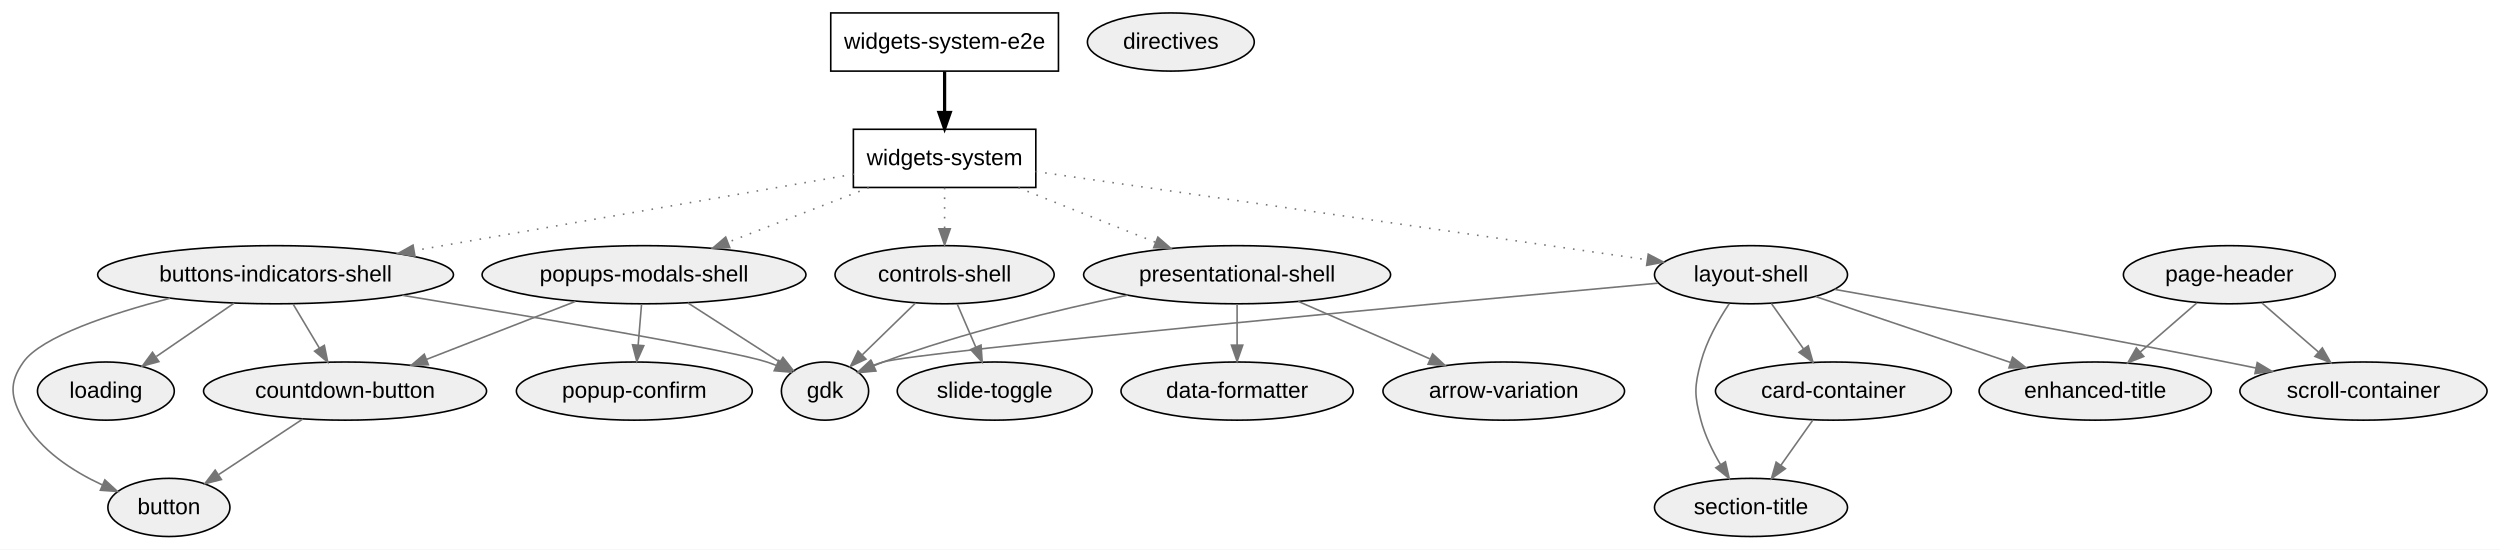
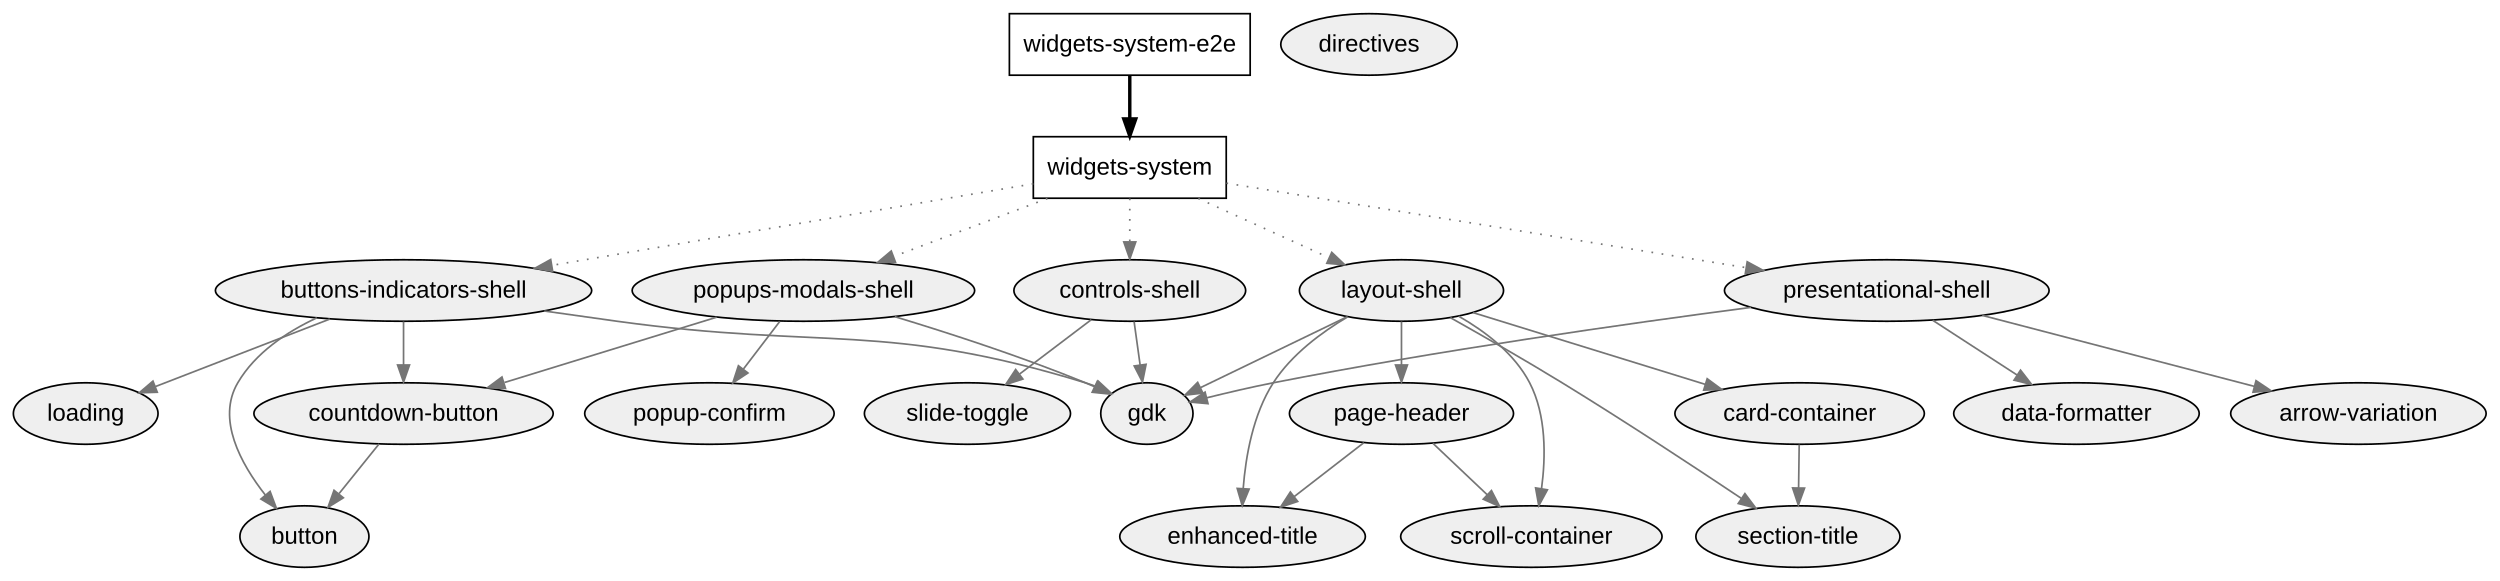
- <svg xmlns="http://www.w3.org/2000/svg" width="1547pt" height="340pt" viewBox="0.00 0.00 1547.00 339.98">
+ <svg xmlns="http://www.w3.org/2000/svg" width="1463pt" height="340pt" viewBox="0.00 0.00 1463.02 339.98">
  <g id="graph0" class="graph" transform="scale(1 1) rotate(0) translate(7.992 331.992)">
-     <polygon fill="#ffffff" stroke="transparent" points="-7.992,7.992 -7.992,-331.992 1539.004,-331.992 1539.004,7.992 -7.992,7.992" />
+     <polygon fill="#ffffff" stroke="transparent" points="-7.992,7.992 -7.992,-331.992 1455.03,-331.992 1455.03,7.992 -7.992,7.992" />
    <g id="node1" class="node">
-       <ellipse fill="#efefef" stroke="#000000" cx="922.524" cy="-90" rx="74.75" ry="18" />
-       <text text-anchor="middle" x="922.524" y="-85.8" font-family="Arial" font-size="14.00" fill="#000000">arrow-variation</text>
+       <ellipse fill="#efefef" stroke="#000000" cx="1372.164" cy="-90" rx="74.75" ry="18" />
+       <text text-anchor="middle" x="1372.164" y="-85.8" font-family="Arial" font-size="14.00" fill="#000000">arrow-variation</text>
    </g>
    <g id="node2" class="node">
-       <ellipse fill="#efefef" stroke="#000000" cx="96.524" cy="-18" rx="37.754" ry="18" />
-       <text text-anchor="middle" x="96.524" y="-13.8" font-family="Arial" font-size="14.00" fill="#000000">button</text>
+       <ellipse fill="#efefef" stroke="#000000" cx="170.164" cy="-18" rx="37.754" ry="18" />
+       <text text-anchor="middle" x="170.164" y="-13.8" font-family="Arial" font-size="14.00" fill="#000000">button</text>
    </g>
    <g id="node3" class="node">
-       <ellipse fill="#efefef" stroke="#000000" cx="162.524" cy="-162" rx="110.101" ry="18" />
-       <text text-anchor="middle" x="162.524" y="-157.8" font-family="Arial" font-size="14.00" fill="#000000">buttons-indicators-shell</text>
+       <ellipse fill="#efefef" stroke="#000000" cx="228.164" cy="-162" rx="110.101" ry="18" />
+       <text text-anchor="middle" x="228.164" y="-157.8" font-family="Arial" font-size="14.00" fill="#000000">buttons-indicators-shell</text>
    </g>
    <g id="edge2" class="edge">
-       <path fill="none" stroke="#757575" d="M97.171,-147.444C59.567,-137.599 17.62,-123.584 6.524,-108 -2.757,-94.967 -1.359,-85.923 6.524,-72 17.074,-53.366 36.903,-40.461 55.269,-31.951" />
-       <polygon fill="#757575" stroke="#757575" points="56.885,-35.066 64.683,-27.895 54.115,-28.638 56.885,-35.066" />
+       <path fill="none" stroke="#757575" d="M177.436,-146.011C159.58,-137.666 141.419,-125.447 131.164,-108 118.686,-86.772 132.747,-60.81 147.348,-42.235" />
+       <polygon fill="#757575" stroke="#757575" points="150.069,-44.437 153.781,-34.514 144.691,-39.956 150.069,-44.437" />
    </g>
    <g id="node4" class="node">
-       <ellipse fill="#efefef" stroke="#000000" cx="502.524" cy="-90" rx="27" ry="18" />
-       <text text-anchor="middle" x="502.524" y="-85.8" font-family="Arial" font-size="14.00" fill="#000000">gdk</text>
+       <ellipse fill="#efefef" stroke="#000000" cx="663.164" cy="-90" rx="27" ry="18" />
+       <text text-anchor="middle" x="663.164" y="-85.8" font-family="Arial" font-size="14.00" fill="#000000">gdk</text>
    </g>
    <g id="edge1" class="edge">
-       <path fill="none" stroke="#757575" d="M240.994,-149.263C323.852,-135.622 445.406,-114.992 466.524,-108 468.414,-107.374 470.33,-106.664 472.242,-105.897" />
-       <polygon fill="#757575" stroke="#757575" points="473.929,-108.977 481.636,-101.707 471.077,-102.585 473.929,-108.977" />
+       <path fill="none" stroke="#757575" d="M310.51,-149.994C324.73,-147.964 339.371,-145.899 353.164,-144 474.84,-127.247 509.722,-143.962 627.164,-108 629.068,-107.417 630.994,-106.741 632.914,-105.999" />
+       <polygon fill="#757575" stroke="#757575" points="634.573,-109.094 642.33,-101.876 631.765,-102.681 634.573,-109.094" />
    </g>
    <g id="node5" class="node">
-       <ellipse fill="#efefef" stroke="#000000" cx="205.524" cy="-90" rx="87.571" ry="18" />
-       <text text-anchor="middle" x="205.524" y="-85.8" font-family="Arial" font-size="14.00" fill="#000000">countdown-button</text>
+       <ellipse fill="#efefef" stroke="#000000" cx="228.164" cy="-90" rx="87.571" ry="18" />
+       <text text-anchor="middle" x="228.164" y="-85.8" font-family="Arial" font-size="14.00" fill="#000000">countdown-button</text>
    </g>
    <g id="edge3" class="edge">
-       <path fill="none" stroke="#757575" d="M173.375,-143.831C178.301,-135.583 184.225,-125.663 189.638,-116.599" />
-       <polygon fill="#757575" stroke="#757575" points="192.703,-118.293 194.826,-107.913 186.693,-114.704 192.703,-118.293" />
+       <path fill="none" stroke="#757575" d="M228.164,-143.831C228.164,-136.131 228.164,-126.974 228.164,-118.417" />
+       <polygon fill="#757575" stroke="#757575" points="231.664,-118.413 228.164,-108.413 224.664,-118.413 231.664,-118.413" />
    </g>
    <g id="node6" class="node">
-       <ellipse fill="#efefef" stroke="#000000" cx="57.524" cy="-90" rx="42.328" ry="18" />
-       <text text-anchor="middle" x="57.524" y="-85.8" font-family="Arial" font-size="14.00" fill="#000000">loading</text>
+       <ellipse fill="#efefef" stroke="#000000" cx="42.164" cy="-90" rx="42.328" ry="18" />
+       <text text-anchor="middle" x="42.164" y="-85.8" font-family="Arial" font-size="14.00" fill="#000000">loading</text>
    </g>
    <g id="edge4" class="edge">
-       <path fill="none" stroke="#757575" d="M136.838,-144.387C122.323,-134.434 104.069,-121.917 88.734,-111.401" />
-       <polygon fill="#757575" stroke="#757575" points="90.319,-108.244 80.092,-105.475 86.36,-114.017 90.319,-108.244" />
+       <path fill="none" stroke="#757575" d="M185.024,-145.301C154.23,-133.381 113.081,-117.452 82.856,-105.752" />
+       <polygon fill="#757575" stroke="#757575" points="84.043,-102.458 73.453,-102.112 81.516,-108.986 84.043,-102.458" />
    </g>
    <g id="edge8" class="edge">
-       <path fill="none" stroke="#757575" d="M179.416,-72.754C163.792,-62.434 143.85,-49.261 127.441,-38.422" />
-       <polygon fill="#757575" stroke="#757575" points="129.012,-35.265 118.739,-32.674 125.153,-41.106 129.012,-35.265" />
+       <path fill="none" stroke="#757575" d="M213.827,-72.202C206.769,-63.442 198.14,-52.729 190.422,-43.148" />
+       <polygon fill="#757575" stroke="#757575" points="192.935,-40.689 183.936,-35.097 187.484,-45.081 192.935,-40.689" />
    </g>
    <g id="node7" class="node">
-       <ellipse fill="#efefef" stroke="#000000" cx="1126.524" cy="-90" rx="72.986" ry="18" />
-       <text text-anchor="middle" x="1126.524" y="-85.8" font-family="Arial" font-size="14.00" fill="#000000">card-container</text>
+       <ellipse fill="#efefef" stroke="#000000" cx="1045.164" cy="-90" rx="72.986" ry="18" />
+       <text text-anchor="middle" x="1045.164" y="-85.8" font-family="Arial" font-size="14.00" fill="#000000">card-container</text>
    </g>
    <g id="node8" class="node">
-       <ellipse fill="#efefef" stroke="#000000" cx="1075.524" cy="-18" rx="59.722" ry="18" />
-       <text text-anchor="middle" x="1075.524" y="-13.8" font-family="Arial" font-size="14.00" fill="#000000">section-title</text>
+       <ellipse fill="#efefef" stroke="#000000" cx="1044.164" cy="-18" rx="59.722" ry="18" />
+       <text text-anchor="middle" x="1044.164" y="-13.8" font-family="Arial" font-size="14.00" fill="#000000">section-title</text>
    </g>
    <g id="edge5" class="edge">
-       <path fill="none" stroke="#757575" d="M1113.917,-72.202C1107.91,-63.721 1100.607,-53.411 1093.99,-44.07" />
-       <polygon fill="#757575" stroke="#757575" points="1096.799,-41.98 1088.162,-35.843 1091.086,-46.026 1096.799,-41.98" />
+       <path fill="none" stroke="#757575" d="M1044.911,-71.831C1044.804,-64.131 1044.677,-54.974 1044.558,-46.417" />
+       <polygon fill="#757575" stroke="#757575" points="1048.058,-46.364 1044.419,-36.413 1041.059,-46.461 1048.058,-46.364" />
    </g>
    <g id="node9" class="node">
-       <ellipse fill="#efefef" stroke="#000000" cx="576.524" cy="-162" rx="67.811" ry="18" />
-       <text text-anchor="middle" x="576.524" y="-157.8" font-family="Arial" font-size="14.00" fill="#000000">controls-shell</text>
+       <ellipse fill="#efefef" stroke="#000000" cx="653.164" cy="-162" rx="67.811" ry="18" />
+       <text text-anchor="middle" x="653.164" y="-157.8" font-family="Arial" font-size="14.00" fill="#000000">controls-shell</text>
    </g>
    <g id="edge6" class="edge">
-       <path fill="none" stroke="#757575" d="M558.61,-144.571C548.697,-134.926 536.267,-122.832 525.63,-112.482" />
-       <polygon fill="#757575" stroke="#757575" points="527.871,-109.778 518.263,-105.313 522.989,-114.796 527.871,-109.778" />
+       <path fill="none" stroke="#757575" d="M655.687,-143.831C656.757,-136.131 658.028,-126.974 659.217,-118.417" />
+       <polygon fill="#757575" stroke="#757575" points="662.697,-118.8 660.606,-108.413 655.764,-117.837 662.697,-118.8" />
    </g>
    <g id="node10" class="node">
-       <ellipse fill="#efefef" stroke="#000000" cx="607.524" cy="-90" rx="60.304" ry="18" />
-       <text text-anchor="middle" x="607.524" y="-85.8" font-family="Arial" font-size="14.00" fill="#000000">slide-toggle</text>
+       <ellipse fill="#efefef" stroke="#000000" cx="558.164" cy="-90" rx="60.304" ry="18" />
+       <text text-anchor="middle" x="558.164" y="-85.8" font-family="Arial" font-size="14.00" fill="#000000">slide-toggle</text>
    </g>
    <g id="edge7" class="edge">
-       <path fill="none" stroke="#757575" d="M584.346,-143.831C587.824,-135.755 591.991,-126.076 595.827,-117.167" />
-       <polygon fill="#757575" stroke="#757575" points="599.071,-118.482 599.811,-107.913 592.642,-115.714 599.071,-118.482" />
+       <path fill="none" stroke="#757575" d="M630.65,-144.937C618.109,-135.432 602.32,-123.466 588.681,-113.129" />
+       <polygon fill="#757575" stroke="#757575" points="590.6,-110.191 580.516,-106.941 586.371,-115.77 590.6,-110.191" />
    </g>
    <g id="node11" class="node">
-       <ellipse fill="#efefef" stroke="#000000" cx="757.524" cy="-90" rx="71.838" ry="18" />
-       <text text-anchor="middle" x="757.524" y="-85.8" font-family="Arial" font-size="14.00" fill="#000000">data-formatter</text>
+       <ellipse fill="#efefef" stroke="#000000" cx="1207.164" cy="-90" rx="71.838" ry="18" />
+       <text text-anchor="middle" x="1207.164" y="-85.8" font-family="Arial" font-size="14.00" fill="#000000">data-formatter</text>
    </g>
    <g id="node12" class="node">
-       <ellipse fill="#efefef" stroke="#000000" cx="716.524" cy="-306" rx="51.623" ry="18" />
-       <text text-anchor="middle" x="716.524" y="-301.8" font-family="Arial" font-size="14.00" fill="#000000">directives</text>
+       <ellipse fill="#efefef" stroke="#000000" cx="793.164" cy="-306" rx="51.623" ry="18" />
+       <text text-anchor="middle" x="793.164" y="-301.8" font-family="Arial" font-size="14.00" fill="#000000">directives</text>
    </g>
    <g id="node13" class="node">
-       <ellipse fill="#efefef" stroke="#000000" cx="1288.524" cy="-90" rx="71.859" ry="18" />
-       <text text-anchor="middle" x="1288.524" y="-85.8" font-family="Arial" font-size="14.00" fill="#000000">enhanced-title</text>
+       <ellipse fill="#efefef" stroke="#000000" cx="719.164" cy="-18" rx="71.859" ry="18" />
+       <text text-anchor="middle" x="719.164" y="-13.8" font-family="Arial" font-size="14.00" fill="#000000">enhanced-title</text>
    </g>
    <g id="node14" class="node">
-       <ellipse fill="#efefef" stroke="#000000" cx="1075.524" cy="-162" rx="59.724" ry="18" />
-       <text text-anchor="middle" x="1075.524" y="-157.8" font-family="Arial" font-size="14.00" fill="#000000">layout-shell</text>
+       <ellipse fill="#efefef" stroke="#000000" cx="812.164" cy="-162" rx="59.724" ry="18" />
+       <text text-anchor="middle" x="812.164" y="-157.8" font-family="Arial" font-size="14.00" fill="#000000">layout-shell</text>
    </g>
    <g id="edge9" class="edge">
-       <path fill="none" stroke="#757575" d="M1017.952,-156.775C884.05,-144.546 561.305,-114.599 538.524,-108 536.397,-107.384 534.245,-106.645 532.107,-105.822" />
-       <polygon fill="#757575" stroke="#757575" points="533.505,-102.614 522.941,-101.806 530.696,-109.025 533.505,-102.614" />
+       <path fill="none" stroke="#757575" d="M780.199,-146.554C754.875,-134.317 719.688,-117.314 694.522,-105.153" />
+       <polygon fill="#757575" stroke="#757575" points="695.936,-101.949 685.409,-100.749 692.89,-108.252 695.936,-101.949" />
    </g>
    <g id="edge10" class="edge">
-       <path fill="none" stroke="#757575" d="M1088.13,-144.202C1094.138,-135.721 1101.441,-125.412 1108.058,-116.07" />
-       <polygon fill="#757575" stroke="#757575" points="1110.961,-118.026 1113.885,-107.843 1105.249,-113.98 1110.961,-118.026" />
+       <path fill="none" stroke="#757575" d="M854.089,-149.045C892.054,-137.313 948.249,-119.948 989.878,-107.084" />
+       <polygon fill="#757575" stroke="#757575" points="991.071,-110.379 999.592,-104.082 989.005,-103.691 991.071,-110.379" />
    </g>
    <g id="edge13" class="edge">
-       <path fill="none" stroke="#757575" d="M1062.052,-144.065C1055.358,-134.026 1047.977,-120.952 1044.524,-108 1040.402,-92.54 1040.402,-87.46 1044.524,-72 1047.06,-62.488 1051.714,-52.911 1056.659,-44.518" />
-       <polygon fill="#757575" stroke="#757575" points="1059.695,-46.264 1062.052,-35.935 1053.768,-42.54 1059.695,-46.264" />
+       <path fill="none" stroke="#757575" d="M840.792,-146.108C859.543,-135.564 884.499,-121.273 906.164,-108 942.477,-85.753 983.229,-58.941 1010.975,-40.399" />
+       <polygon fill="#757575" stroke="#757575" points="1013.143,-43.159 1019.504,-34.686 1009.247,-37.343 1013.143,-43.159" />
    </g>
    <g id="edge11" class="edge">
-       <path fill="none" stroke="#757575" d="M1115.587,-148.457C1149.66,-136.94 1198.837,-120.317 1236.047,-107.739" />
-       <polygon fill="#757575" stroke="#757575" points="1237.364,-110.988 1245.716,-104.47 1235.122,-104.357 1237.364,-110.988" />
+       <path fill="none" stroke="#757575" d="M780.74,-146.631C765.291,-137.493 747.761,-124.458 737.164,-108 725.282,-89.547 720.975,-64.898 719.532,-46.062" />
+       <polygon fill="#757575" stroke="#757575" points="723.023,-45.799 718.985,-36.003 716.033,-46.178 723.023,-45.799" />
    </g>
    <g id="node15" class="node">
-       <ellipse fill="#efefef" stroke="#000000" cx="1454.524" cy="-90" rx="76.477" ry="18" />
-       <text text-anchor="middle" x="1454.524" y="-85.8" font-family="Arial" font-size="14.00" fill="#000000">scroll-container</text>
+       <ellipse fill="#efefef" stroke="#000000" cx="888.164" cy="-18" rx="76.477" ry="18" />
+       <text text-anchor="middle" x="888.164" y="-13.8" font-family="Arial" font-size="14.00" fill="#000000">scroll-container</text>
    </g>
    <g id="edge12" class="edge">
-       <path fill="none" stroke="#757575" d="M1127.385,-152.912C1186.187,-142.506 1284.885,-124.731 1369.524,-108 1375.545,-106.81 1381.799,-105.543 1388.06,-104.255" />
-       <polygon fill="#757575" stroke="#757575" points="1388.792,-107.677 1397.872,-102.219 1387.37,-100.823 1388.792,-107.677" />
+       <path fill="none" stroke="#757575" d="M845.662,-146.94C861.257,-138.02 878.291,-125.087 887.164,-108 897.022,-89.016 896.623,-64.599 894.117,-45.989" />
+       <polygon fill="#757575" stroke="#757575" points="897.562,-45.367 892.511,-36.053 890.652,-46.484 897.562,-45.367" />
    </g>
    <g id="node16" class="node">
-       <ellipse fill="#efefef" stroke="#000000" cx="1371.524" cy="-162" rx="65.562" ry="18" />
-       <text text-anchor="middle" x="1371.524" y="-157.8" font-family="Arial" font-size="14.00" fill="#000000">page-header</text>
+       <ellipse fill="#efefef" stroke="#000000" cx="812.164" cy="-90" rx="65.562" ry="18" />
+       <text text-anchor="middle" x="812.164" y="-85.8" font-family="Arial" font-size="14.00" fill="#000000">page-header</text>
    </g>
    <g id="edge14" class="edge">
-       <path fill="none" stroke="#757575" d="M1351.432,-144.571C1340.907,-135.441 1327.852,-124.116 1316.368,-114.154" />
-       <polygon fill="#757575" stroke="#757575" points="1318.566,-111.427 1308.718,-107.518 1313.979,-116.715 1318.566,-111.427" />
+       <path fill="none" stroke="#757575" d="M812.164,-143.831C812.164,-136.131 812.164,-126.974 812.164,-118.417" />
+       <polygon fill="#757575" stroke="#757575" points="815.664,-118.413 812.164,-108.413 808.664,-118.413 815.664,-118.413" />
    </g>
    <g id="edge15" class="edge">
-       <path fill="none" stroke="#757575" d="M1391.616,-144.571C1402.141,-135.441 1415.195,-124.116 1426.68,-114.154" />
-       <polygon fill="#757575" stroke="#757575" points="1429.069,-116.715 1434.329,-107.518 1424.482,-111.427 1429.069,-116.715" />
+       <path fill="none" stroke="#757575" d="M790.124,-72.937C777.936,-63.501 762.614,-51.639 749.33,-41.354" />
+       <polygon fill="#757575" stroke="#757575" points="751.417,-38.544 741.367,-35.19 747.132,-44.079 751.417,-38.544" />
+     </g>
+     <g id="edge16" class="edge">
+       <path fill="none" stroke="#757575" d="M830.561,-72.571C840.106,-63.529 851.923,-52.334 862.364,-42.442" />
+       <polygon fill="#757575" stroke="#757575" points="864.82,-44.937 869.672,-35.518 860.006,-39.855 864.82,-44.937" />
    </g>
    <g id="node17" class="node">
-       <ellipse fill="#efefef" stroke="#000000" cx="384.524" cy="-90" rx="72.986" ry="18" />
-       <text text-anchor="middle" x="384.524" y="-85.8" font-family="Arial" font-size="14.00" fill="#000000">popup-confirm</text>
+       <ellipse fill="#efefef" stroke="#000000" cx="407.164" cy="-90" rx="72.986" ry="18" />
+       <text text-anchor="middle" x="407.164" y="-85.8" font-family="Arial" font-size="14.00" fill="#000000">popup-confirm</text>
    </g>
    <g id="node18" class="node">
-       <ellipse fill="#efefef" stroke="#000000" cx="390.524" cy="-162" rx="100.213" ry="18" />
-       <text text-anchor="middle" x="390.524" y="-157.8" font-family="Arial" font-size="14.00" fill="#000000">popups-modals-shell</text>
-     </g>
-     <g id="edge16" class="edge">
-       <path fill="none" stroke="#757575" d="M417.636,-144.571C434.836,-133.513 457.044,-119.237 474.43,-108.06" />
-       <polygon fill="#757575" stroke="#757575" points="476.512,-110.883 483.031,-102.531 472.726,-104.995 476.512,-110.883" />
+       <ellipse fill="#efefef" stroke="#000000" cx="462.164" cy="-162" rx="100.213" ry="18" />
+       <text text-anchor="middle" x="462.164" y="-157.8" font-family="Arial" font-size="14.00" fill="#000000">popups-modals-shell</text>
    </g>
    <g id="edge17" class="edge">
-       <path fill="none" stroke="#757575" d="M348.081,-145.482C320.67,-134.814 284.867,-120.88 255.999,-109.644" />
-       <polygon fill="#757575" stroke="#757575" points="257.086,-106.312 246.497,-105.946 254.547,-112.835 257.086,-106.312" />
+       <path fill="none" stroke="#757575" d="M515.643,-146.685C548.293,-136.799 590.644,-123.01 627.164,-108 628.957,-107.263 630.785,-106.474 632.618,-105.653" />
+       <polygon fill="#757575" stroke="#757575" points="634.145,-108.803 641.701,-101.377 631.163,-102.47 634.145,-108.803" />
    </g>
    <g id="edge18" class="edge">
-       <path fill="none" stroke="#757575" d="M389.01,-143.831C388.368,-136.131 387.605,-126.974 386.892,-118.417" />
-       <polygon fill="#757575" stroke="#757575" points="390.377,-118.088 386.058,-108.413 383.401,-118.669 390.377,-118.088" />
+       <path fill="none" stroke="#757575" d="M411.389,-146.377C374.866,-135.139 325.504,-119.951 287.217,-108.17" />
+       <polygon fill="#757575" stroke="#757575" points="287.823,-104.695 277.236,-105.099 285.764,-111.385 287.823,-104.695" />
+     </g>
+     <g id="edge19" class="edge">
+       <path fill="none" stroke="#757575" d="M448.285,-143.831C441.853,-135.411 434.09,-125.249 427.051,-116.034" />
+       <polygon fill="#757575" stroke="#757575" points="429.699,-113.736 420.848,-107.913 424.137,-117.985 429.699,-113.736" />
    </g>
    <g id="node19" class="node">
-       <ellipse fill="#efefef" stroke="#000000" cx="757.524" cy="-162" rx="94.99" ry="18" />
-       <text text-anchor="middle" x="757.524" y="-157.8" font-family="Arial" font-size="14.00" fill="#000000">presentational-shell</text>
+       <ellipse fill="#efefef" stroke="#000000" cx="1096.164" cy="-162" rx="94.99" ry="18" />
+       <text text-anchor="middle" x="1096.164" y="-157.8" font-family="Arial" font-size="14.00" fill="#000000">presentational-shell</text>
+     </g>
+     <g id="edge21" class="edge">
+       <path fill="none" stroke="#757575" d="M1152.016,-147.43C1198.192,-135.384 1263.66,-118.305 1311.191,-105.906" />
+       <polygon fill="#757575" stroke="#757575" points="1312.256,-109.245 1321.048,-103.335 1310.489,-102.472 1312.256,-109.245" />
    </g>
    <g id="edge20" class="edge">
-       <path fill="none" stroke="#757575" d="M795.378,-145.482C819.591,-134.916 851.146,-121.147 876.763,-109.969" />
-       <polygon fill="#757575" stroke="#757575" points="878.496,-113.031 886.262,-105.823 875.697,-106.615 878.496,-113.031" />
-     </g>
-     <g id="edge19" class="edge">
-       <path fill="none" stroke="#757575" d="M689.759,-149.35C645.893,-140.176 587.951,-126.194 538.524,-108 536.655,-107.312 534.756,-106.554 532.857,-105.751" />
-       <polygon fill="#757575" stroke="#757575" points="534.047,-102.446 523.497,-101.462 531.13,-108.809 534.047,-102.446" />
-     </g>
-     <g id="edge21" class="edge">
-       <path fill="none" stroke="#757575" d="M757.524,-143.831C757.524,-136.131 757.524,-126.974 757.524,-118.417" />
-       <polygon fill="#757575" stroke="#757575" points="761.024,-118.413 757.524,-108.413 754.024,-118.413 761.024,-118.413" />
+       <path fill="none" stroke="#757575" d="M1016.673,-152.116C943.692,-142.551 832.715,-126.769 737.164,-108 724.393,-105.491 710.501,-102.251 698.24,-99.212" />
+       <polygon fill="#757575" stroke="#757575" points="698.937,-95.778 688.384,-96.727 697.225,-102.565 698.937,-95.778" />
+     </g>
+     <g id="edge22" class="edge">
+       <path fill="none" stroke="#757575" d="M1123.034,-144.571C1137.867,-134.949 1156.458,-122.89 1172.388,-112.557" />
+       <polygon fill="#757575" stroke="#757575" points="1174.439,-115.399 1180.924,-107.02 1170.63,-109.526 1174.439,-115.399" />
    </g>
    <g id="node20" class="node">
-       <polygon fill="none" stroke="#000000" points="632.971,-252 520.077,-252 520.077,-216 632.971,-216 632.971,-252" />
-       <text text-anchor="middle" x="576.524" y="-229.8" font-family="Arial" font-size="14.00" fill="#000000">widgets-system</text>
-     </g>
-     <g id="edge22" class="edge">
-       <path fill="none" stroke="#757575" stroke-dasharray="1,5" d="M520.259,-224.215C450.293,-212.047 330.149,-191.152 248.586,-176.967" />
-       <polygon fill="#757575" stroke="#757575" points="248.791,-173.451 238.339,-175.185 247.592,-180.347 248.791,-173.451" />
+       <polygon fill="none" stroke="#000000" points="709.611,-252 596.717,-252 596.717,-216 709.611,-216 709.611,-252" />
+       <text text-anchor="middle" x="653.164" y="-229.8" font-family="Arial" font-size="14.00" fill="#000000">widgets-system</text>
    </g>
    <g id="edge23" class="edge">
-       <path fill="none" stroke="#757575" stroke-dasharray="1,5" d="M576.524,-215.831C576.524,-208.131 576.524,-198.974 576.524,-190.417" />
-       <polygon fill="#757575" stroke="#757575" points="580.024,-190.413 576.524,-180.413 573.024,-190.413 580.024,-190.413" />
+       <path fill="none" stroke="#757575" stroke-dasharray="1,5" d="M596.727,-224.439C524.691,-212.235 399.327,-190.997 315.063,-176.722" />
+       <polygon fill="#757575" stroke="#757575" points="315.441,-173.236 304.997,-175.017 314.272,-180.138 315.441,-173.236" />
    </g>
    <g id="edge24" class="edge">
-       <path fill="none" stroke="#757575" stroke-dasharray="1,5" d="M632.795,-225.881C726.218,-212.401 912.772,-185.483 1011.239,-171.276" />
-       <polygon fill="#757575" stroke="#757575" points="1011.956,-174.708 1021.354,-169.816 1010.956,-167.78 1011.956,-174.708" />
+       <path fill="none" stroke="#757575" stroke-dasharray="1,5" d="M653.164,-215.831C653.164,-208.131 653.164,-198.974 653.164,-190.417" />
+       <polygon fill="#757575" stroke="#757575" points="656.664,-190.413 653.164,-180.413 649.664,-190.413 656.664,-190.413" />
    </g>
    <g id="edge25" class="edge">
-       <path fill="none" stroke="#757575" stroke-dasharray="1,5" d="M529.588,-215.831C503.018,-205.546 469.737,-192.663 442.395,-182.079" />
-       <polygon fill="#757575" stroke="#757575" points="443.581,-178.785 432.992,-178.439 441.054,-185.313 443.581,-178.785" />
+       <path fill="none" stroke="#757575" stroke-dasharray="1,5" d="M693.286,-215.831C716.676,-205.24 746.151,-191.893 769.899,-181.139" />
+       <polygon fill="#757575" stroke="#757575" points="771.36,-184.319 779.026,-177.006 768.472,-177.943 771.36,-184.319" />
    </g>
    <g id="edge26" class="edge">
-       <path fill="none" stroke="#757575" stroke-dasharray="1,5" d="M622.198,-215.831C648.034,-205.554 680.391,-192.683 706.987,-182.103" />
-       <polygon fill="#757575" stroke="#757575" points="708.503,-185.267 716.502,-178.318 705.916,-178.762 708.503,-185.267" />
+       <path fill="none" stroke="#757575" stroke-dasharray="1,5" d="M604.966,-215.831C577.583,-205.509 543.258,-192.57 515.124,-181.964" />
+       <polygon fill="#757575" stroke="#757575" points="516.044,-178.571 505.452,-178.318 513.575,-185.121 516.044,-178.571" />
+     </g>
+     <g id="edge27" class="edge">
+       <path fill="none" stroke="#757575" stroke-dasharray="1,5" d="M709.72,-224.808C786.758,-212.287 925.208,-189.785 1013.786,-175.389" />
+       <polygon fill="#757575" stroke="#757575" points="1014.489,-178.82 1023.798,-173.761 1013.366,-171.911 1014.489,-178.82" />
    </g>
    <g id="node21" class="node">
-       <polygon fill="none" stroke="#000000" points="646.979,-324 506.069,-324 506.069,-288 646.979,-288 646.979,-324" />
-       <text text-anchor="middle" x="576.524" y="-301.8" font-family="Arial" font-size="14.00" fill="#000000">widgets-system-e2e</text>
-     </g>
-     <g id="edge27" class="edge">
-       <path fill="none" stroke="#000000" stroke-width="2" d="M576.524,-287.831C576.524,-280.131 576.524,-270.974 576.524,-262.417" />
-       <polygon fill="#000000" stroke="#000000" stroke-width="2" points="580.024,-262.413 576.524,-252.413 573.024,-262.413 580.024,-262.413" />
+       <polygon fill="none" stroke="#000000" points="723.619,-324 582.709,-324 582.709,-288 723.619,-288 723.619,-324" />
+       <text text-anchor="middle" x="653.164" y="-301.8" font-family="Arial" font-size="14.00" fill="#000000">widgets-system-e2e</text>
+     </g>
+     <g id="edge28" class="edge">
+       <path fill="none" stroke="#000000" stroke-width="2" d="M653.164,-287.831C653.164,-280.131 653.164,-270.974 653.164,-262.417" />
+       <polygon fill="#000000" stroke="#000000" stroke-width="2" points="656.664,-262.413 653.164,-252.413 649.664,-262.413 656.664,-262.413" />
    </g>
  </g>
</svg>
